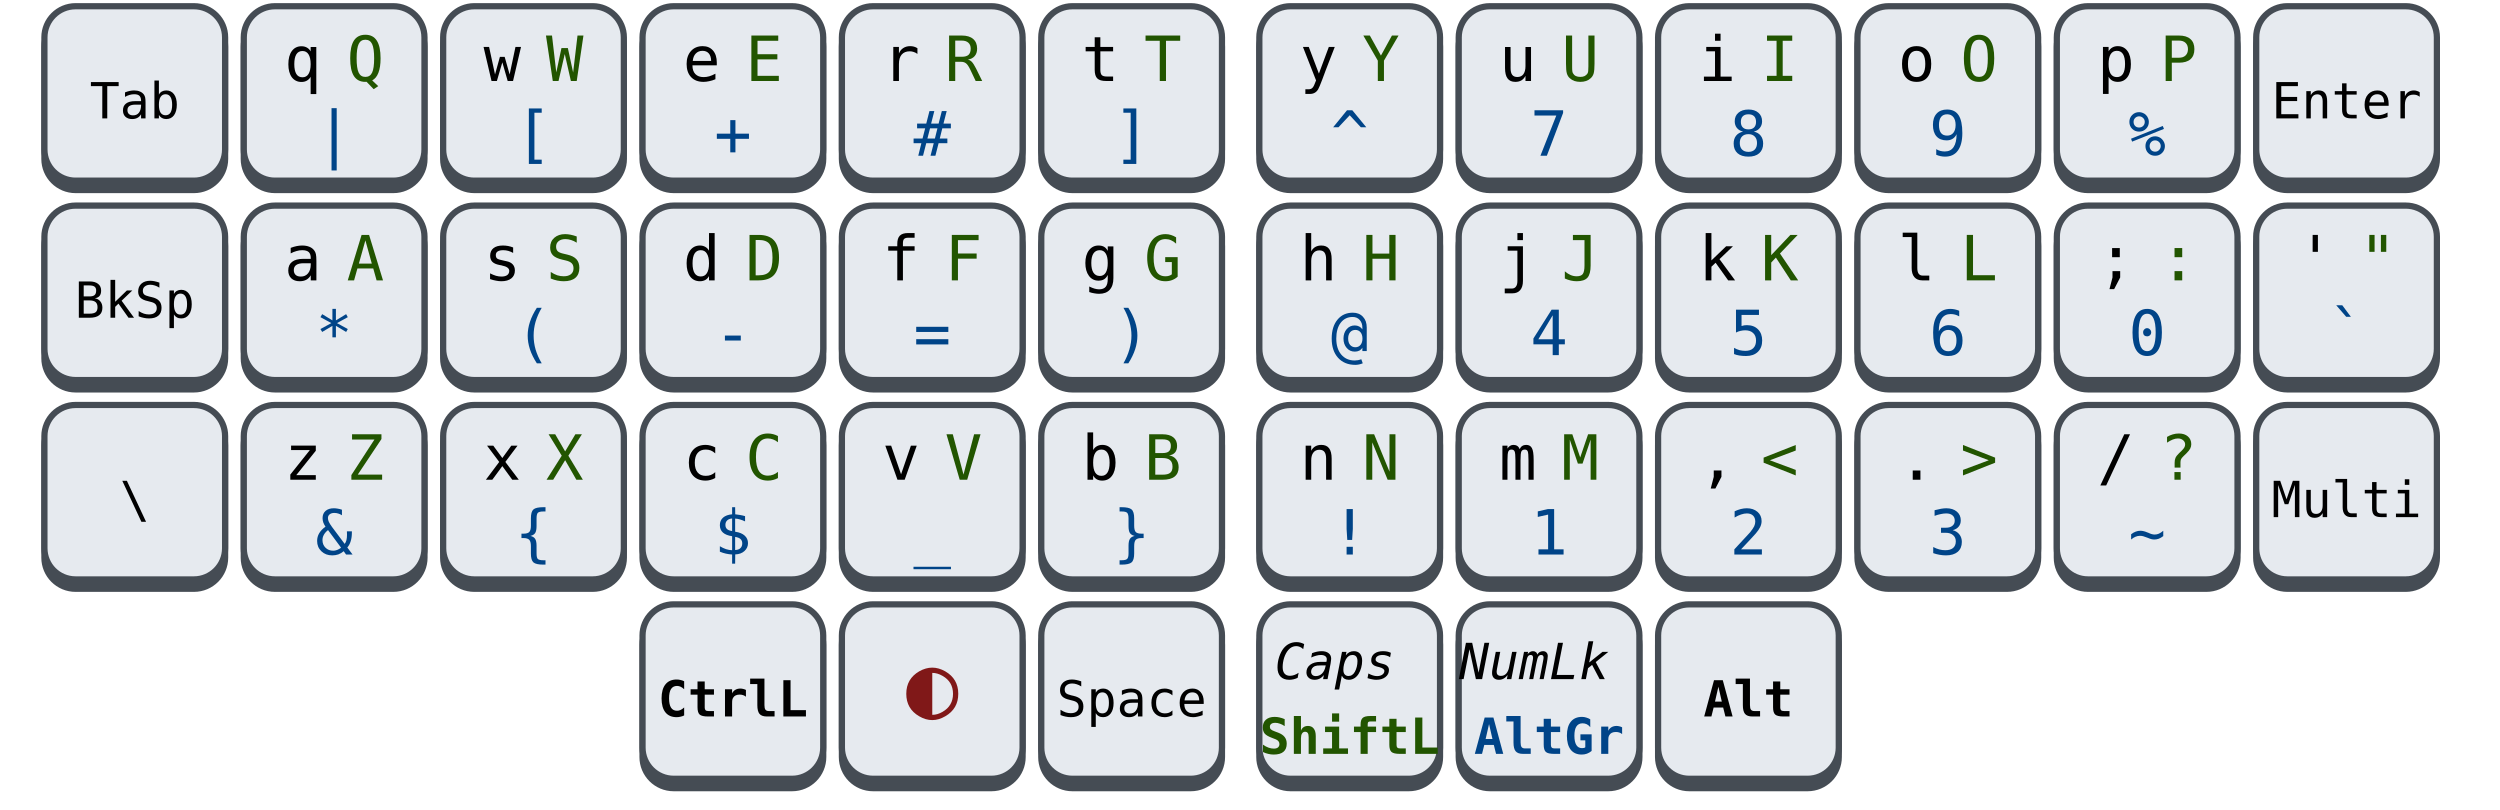
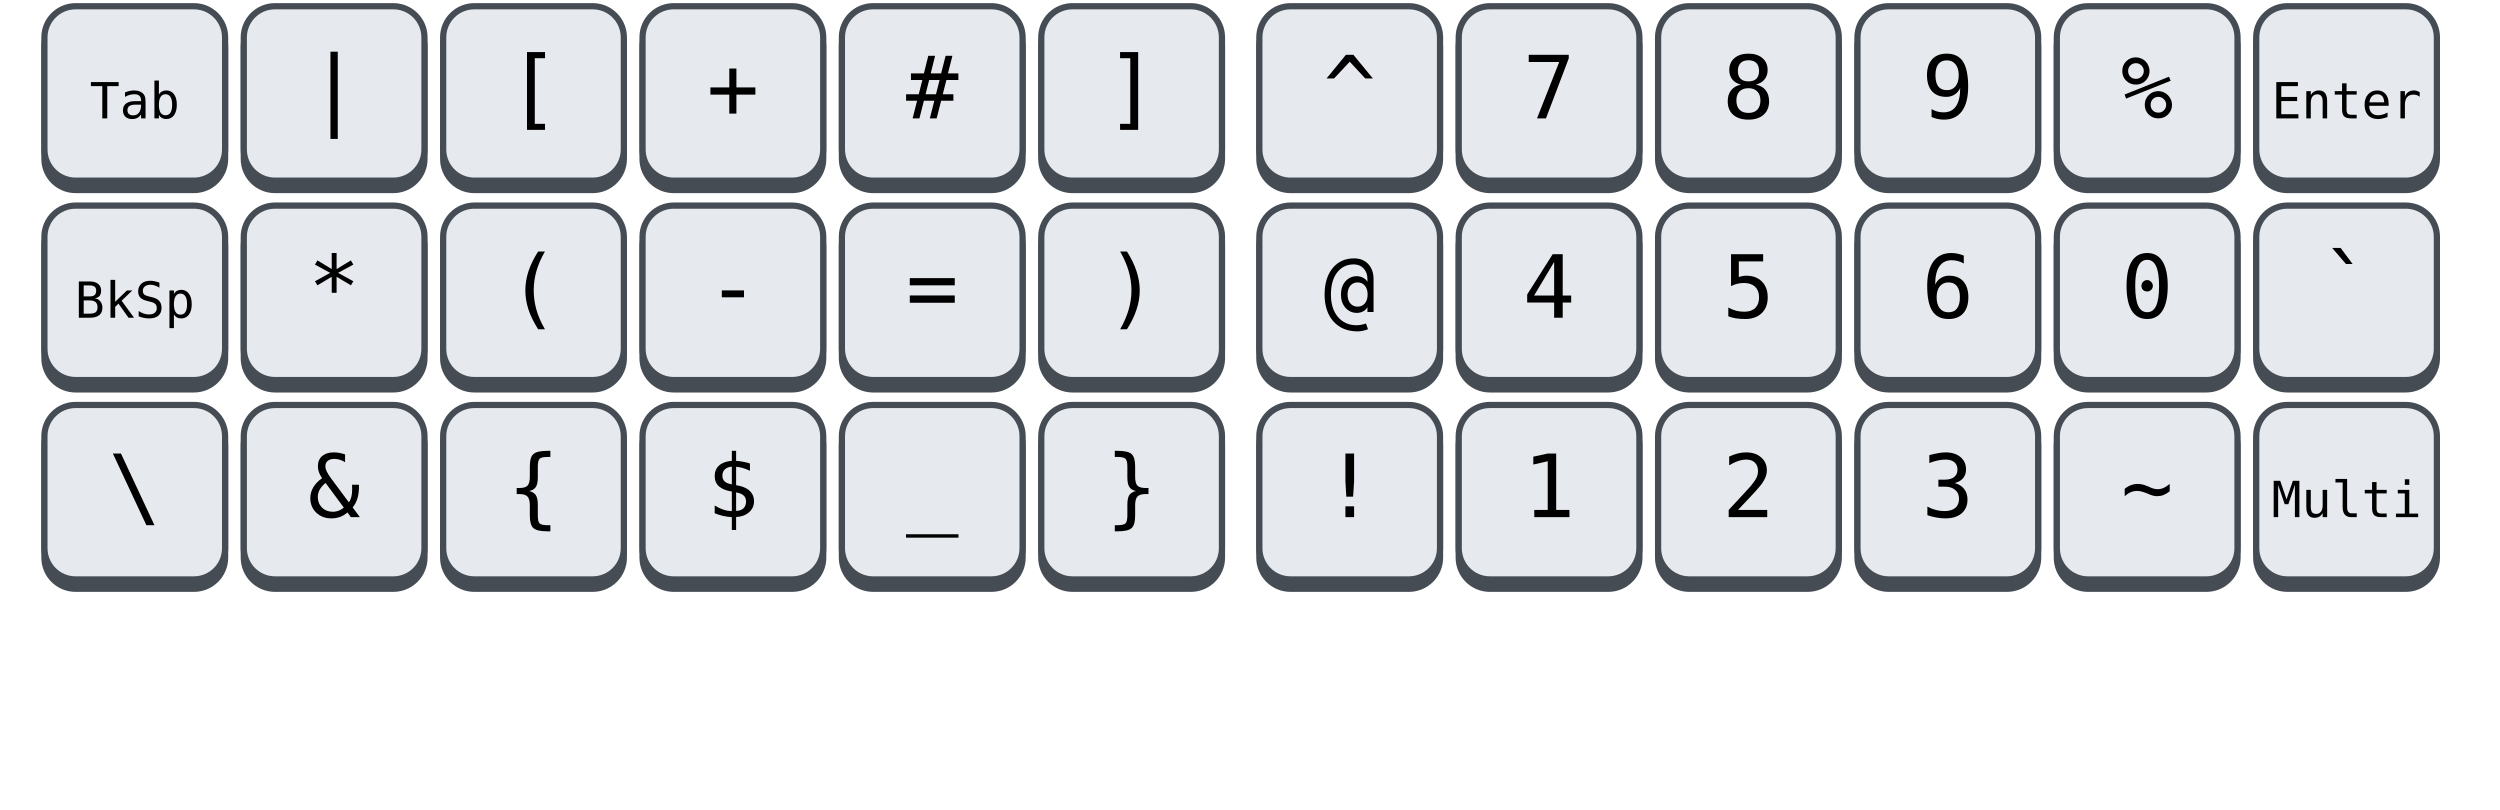
<svg xmlns="http://www.w3.org/2000/svg" width="784" height="254" version="1.1" viewBox="-1 -1 390 130">
  <defs>
    <style type="text/css">
- text { font-size: 14px; text-anchor: middle; font-family: monospace; }
+ text { font-size: 14px; text-anchor: middle; font-family: monospace; #004488; }
.mod { font-weight: bold; }
.dbl { font-style: italic; }

.c0 { transform: translate(15px, 0); }
.c1 { transform: translate(47px, 0); }
.c2 { transform: translate(79px, 0); }
.c3 { transform: translate(111px, 0); }
.c4 { transform: translate(143px, 0); }
.c5 { transform: translate(175px, 0); }
.r0 { transform: translate(0, 18px); }
.r1 { transform: translate(0, 50px); }
.r2 { transform: translate(0, 82px); }
.r3 { transform: translate(0, 114px); }
.tiny { font-size: 8px; }
.tiny text { font-size: 8px; }

- g.kb &gt; g &gt; g &gt; text:nth-child(1) {
-   font-size: 10px;
-   transform: translate(-2px, -6px);
-   text-anchor: end;
- }
- g.kb &gt; g &gt; g &gt; text:nth-child(2) {
-   font-size: 10px;
-   transform: translate(2px, -6px);
-   text-anchor: start;
-   fill: #225500;
- }
- g.kb &gt; g &gt; g &gt; text:nth-child(3) {
-   font-size: 10px;
-   fill: #004488;
-   transform: translate(0px, 6px);
- }
.shift {
  fill: #225500;
}
.altgr {
-   fill: #004488;
+   fill: 
}
.navsuper {
  fill: #801818;
}
.superfn {
  fill: #800080;
}

</style>
    <g id="key">
      <rect width="29" height="28" ry="5" x="0.5" y="1.5" fill="#454C54" stroke="#454C54" stroke-width="1px" />
      <rect width="29" height="28" ry="5" x="0.5" fill="#E6EAEF" stroke="#454C54" stroke-width="1px" />
    </g>
    <g id="6x1">
      <use href="#key" x="0" y="0" />
      <use href="#key" x="32" y="0" />
      <use href="#key" x="64" y="0" />
      <use href="#key" x="96" y="0" />
      <use href="#key" x="128" y="0" />
      <use href="#key" x="160" y="0" />
    </g>
    <g id="left">
      <use href="#6x1" x="0" y="0" />
      <use href="#6x1" x="0" y="32" />
      <use href="#6x1" x="0" y="64" />
-       <use href="#key" x="96" y="96" />
-       <use href="#key" x="128" y="96" />
-       <use href="#key" x="160" y="96" />
    </g>
    <g id="right">
      <use href="#6x1" x="0" y="0" />
      <use href="#6x1" x="0" y="32" />
      <use href="#6x1" x="0" y="64" />
-       <use href="#key" x="0" y="96" />
-       <use href="#key" x="32" y="96" />
-       <use href="#key" x="64" y="96" />
    </g>
  </defs>
  <g class="kb" id="left-keyboard">
    <use href="#left" />
    <g class="r0">
      <text class="c0 tiny">Tab</text>
-       <g class="c1">
-         <text>q</text>
-         <text>Q</text>
-         <text>|</text>
-       </g>
-       <g class="c2">
-         <text>w</text>
-         <text>W</text>
-         <text>[</text>
-       </g>
-       <g class="c3">
-         <text>e</text>
-         <text>E</text>
-         <text>+</text>
-       </g>
-       <g class="c4">
-         <text>r</text>
-         <text>R</text>
-         <text>#</text>
-       </g>
-       <g class="c5">
-         <text>t</text>
-         <text>T</text>
-         <text>]</text>
-       </g>
+       <text class="c1">|</text>
+       <text class="c2">[</text>
+       <text class="c3">+</text>
+       <text class="c4">#</text>
+       <text class="c5">]</text>
    </g>
    <g class="r1">
      <text class="c0 tiny">BkSp</text>
-       <g class="c1">
-         <text>a</text>
-         <text>A</text>
-         <text>*</text>
-       </g>
-       <g class="c2">
-         <text>s</text>
-         <text>S</text>
-         <text>(</text>
-       </g>
-       <g class="c3">
-         <text>d</text>
-         <text>D</text>
-         <text>-</text>
-       </g>
-       <g class="c4">
-         <text>f</text>
-         <text>F</text>
-         <text>=</text>
-       </g>
-       <g class="c5">
-         <text>g</text>
-         <text>G</text>
-         <text>)</text>
-       </g>
+       <text class="c1">*</text>
+       <text class="c2">(</text>
+       <text class="c3">-</text>
+       <text class="c4">=</text>
+       <text class="c5">)</text>
    </g>
    <g class="r2">
-       <text class="c0 tiny">\</text>
-       <g class="c1">
-         <text>z</text>
-         <text>Z</text>
-         <text>&amp;</text>
-       </g>
-       <g class="c2">
-         <text>x</text>
-         <text>X</text>
-         <text>{</text>
-       </g>
-       <g class="c3">
-         <text>c</text>
-         <text>C</text>
-         <text>$</text>
-       </g>
-       <g class="c4">
-         <text>v</text>
-         <text>V</text>
-         <text>_</text>
-       </g>
-       <g class="c5">
-         <text>b</text>
-         <text>B</text>
-         <text>}</text>
-       </g>
-     </g>
-     <g class="r3">
-       <text class="c3 tiny mod">CtrlL</text>
-       <text class="c4 navsuper">◐</text>
-       <text class="c5 tiny">Space</text>
+       <text class="c0">\</text>
+       <text class="c1">&amp;</text>
+       <text class="c2">{</text>
+       <text class="c3">$</text>
+       <text class="c4">_</text>
+       <text class="c5">}</text>
    </g>
  </g>
  <g class="kb" id="right-keyboard" transform="translate(195, 0)">
    <use href="#right" />
    <g class="r0">
-       <g class="c0">
-         <text>y</text>
-         <text>Y</text>
-         <text>^</text>
-       </g>
-       <g class="c1">
-         <text>u</text>
-         <text>U</text>
-         <text>7</text>
-       </g>
-       <g class="c2">
-         <text>i</text>
-         <text>I</text>
-         <text>8</text>
-       </g>
-       <g class="c3">
-         <text>o</text>
-         <text>O</text>
-         <text>9</text>
-       </g>
-       <g class="c4">
-         <text>p</text>
-         <text>P</text>
-         <text>%</text>
-       </g>
+       <text class="c0">^</text>
+       <text class="c1">7</text>
+       <text class="c2">8</text>
+       <text class="c3">9</text>
+       <text class="c4">%</text>
      <text class="c5 tiny">Enter</text>
    </g>
    <g class="r1">
-       <g class="c0">
-         <text>h</text>
-         <text>H</text>
-         <text>@</text>
-       </g>
-       <g class="c1">
-         <text>j</text>
-         <text>J</text>
-         <text>4</text>
-       </g>
-       <g class="c2">
-         <text>k</text>
-         <text>K</text>
-         <text>5</text>
-       </g>
-       <g class="c3">
-         <text>l</text>
-         <text>L</text>
-         <text>6</text>
-       </g>
-       <g class="c4">
-         <text>;</text>
-         <text>:</text>
-         <text>0</text>
-       </g>
-       <g class="c5">
-         <text>'</text>
-         <text>"</text>
-         <text>`</text>
-       </g>
+       <text class="c0">@</text>
+       <text class="c1">4</text>
+       <text class="c2">5</text>
+       <text class="c3">6</text>
+       <text class="c4">0</text>
+       <text class="c5">`</text>
    </g>
    <g class="r2">
-       <g class="c0">
-         <text>n</text>
-         <text>N</text>
-         <text>!</text>
-       </g>
-       <g class="c1">
-         <text>m</text>
-         <text>M</text>
-         <text>1</text>
-       </g>
-       <g class="c2">
-         <text>,</text>
-         <text>&lt;</text>
-         <text>2</text>
-       </g>
-       <g class="c3">
-         <text>.</text>
-         <text>&gt;</text>
-         <text>3</text>
-       </g>
-       <g class="c4">
-         <text>/</text>
-         <text>?</text>
-         <text>~</text>
-       </g>
+       <text class="c0">!</text>
+       <text class="c1">1</text>
+       <text class="c2">2</text>
+       <text class="c3">3</text>
+       <text class="c4">~</text>
      <text class="c5 tiny">Multi</text>
-     </g>
-     <g class="r3">
-       <text class="c0 tiny">
-         <tspan x="0" y="-6" class="dbl">Caps</tspan>
-         <tspan x="0" y="6" class="mod shift">ShiftL</tspan>
-       </text>
-       <text class="c1 tiny">
-         <tspan x="0" y="-6" class="dbl">NumLk</tspan>
-         <tspan x="0" y="6" class="mod altgr">AltGr</tspan>
-       </text>
-       <text class="c2 tiny mod">Alt</text>
    </g>
  </g>
</svg>
